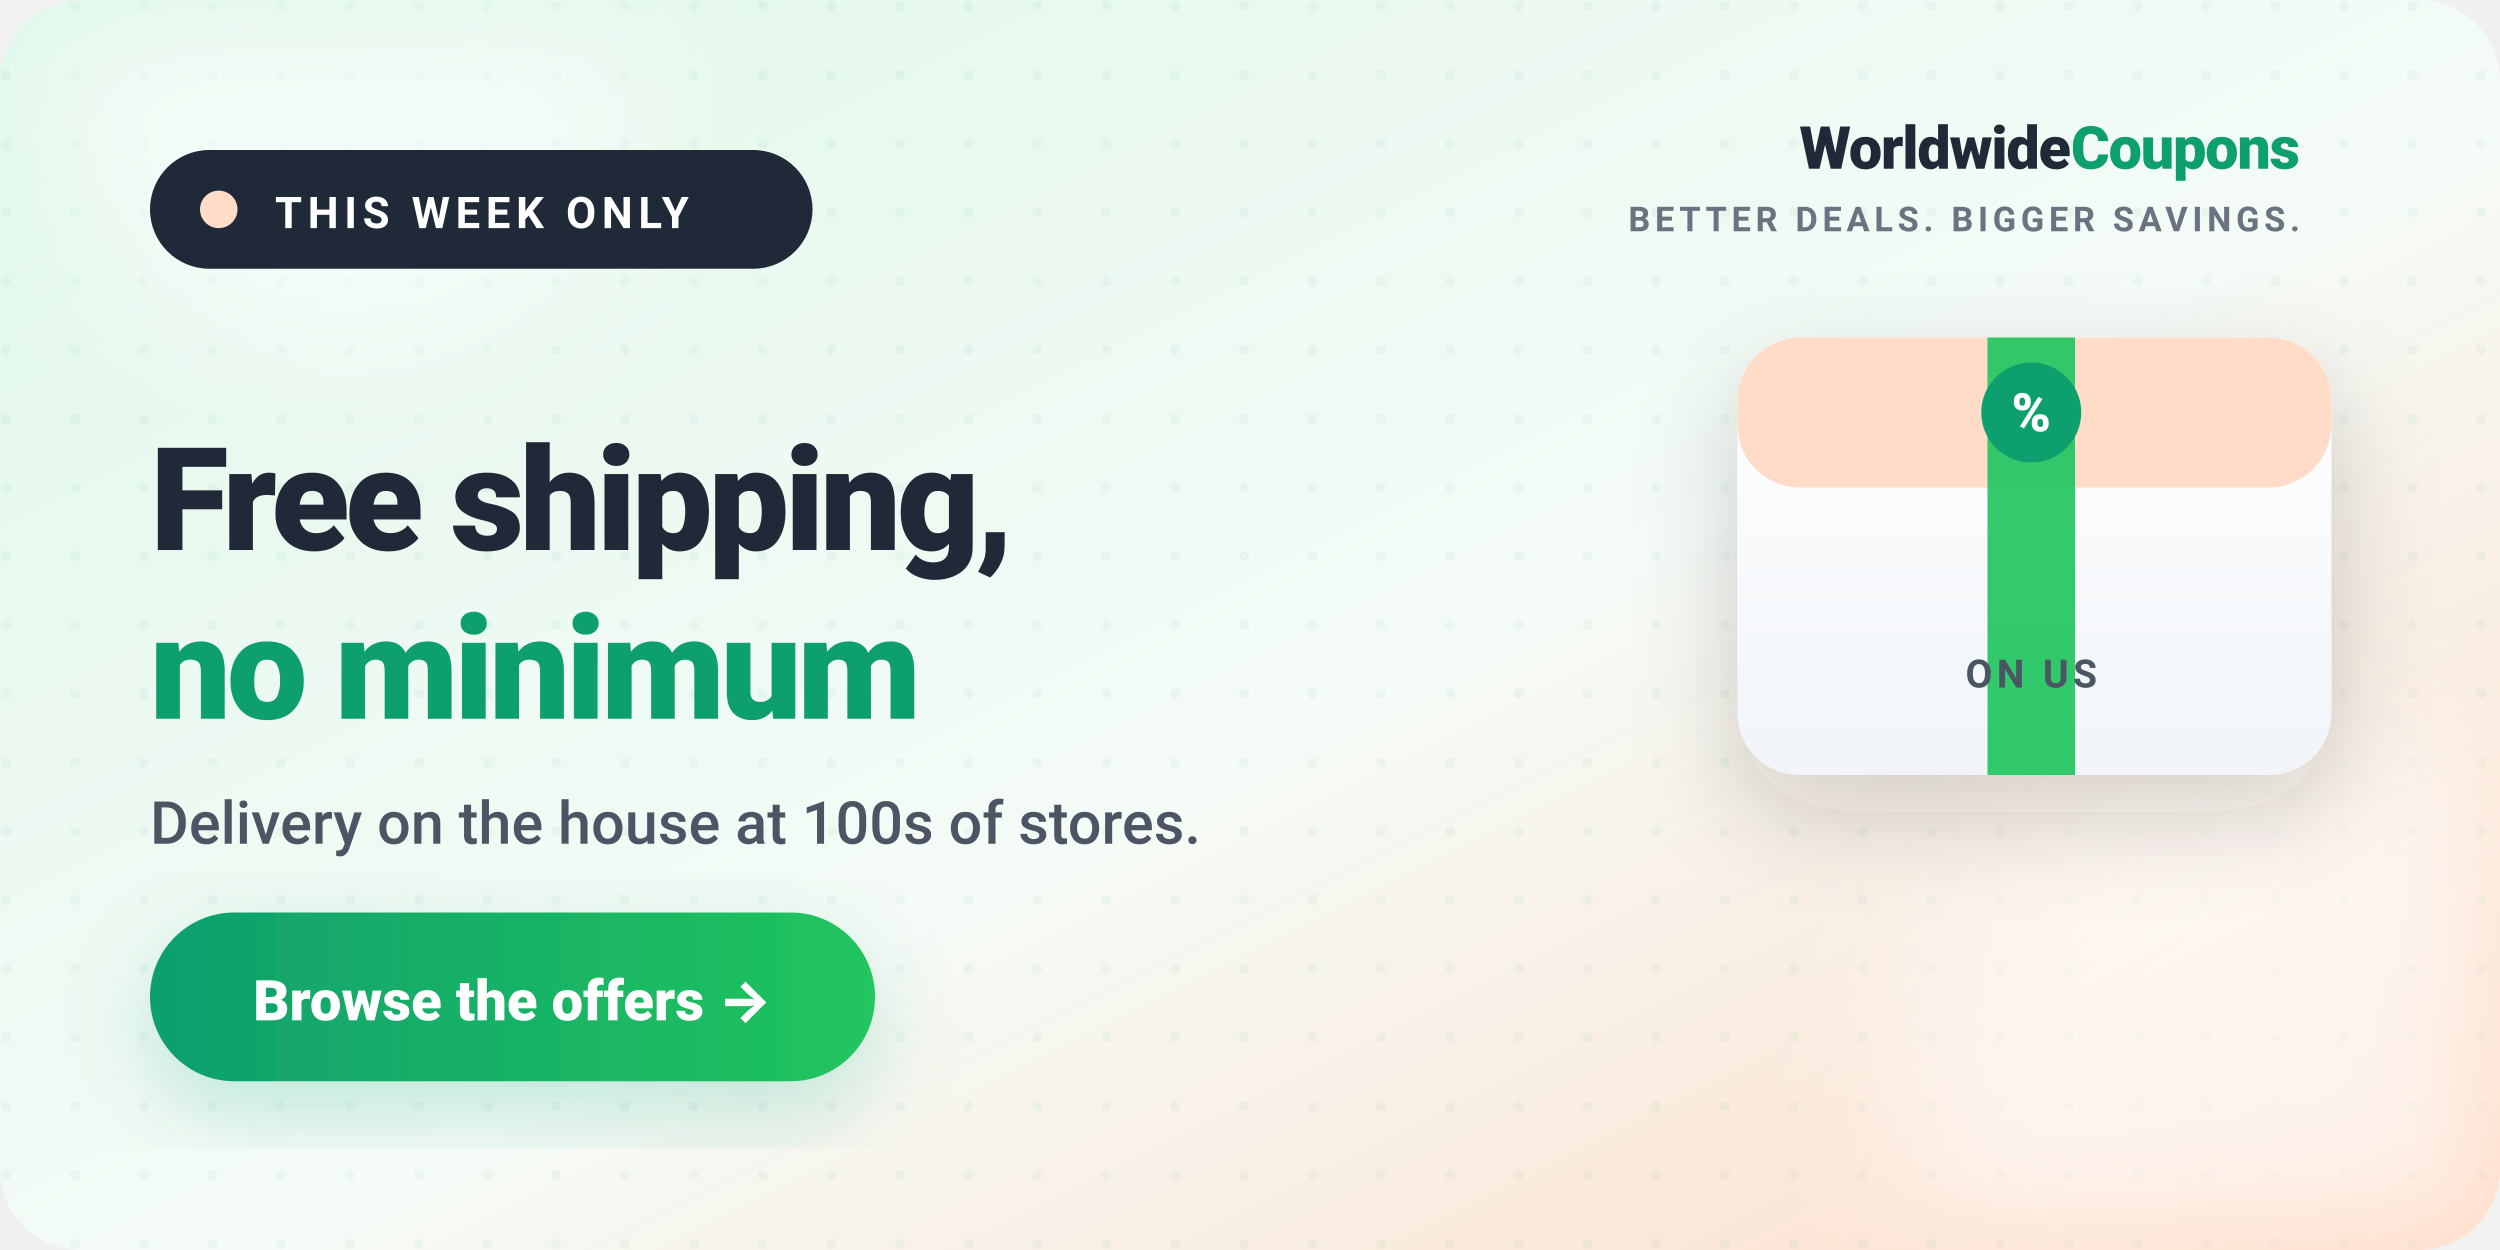
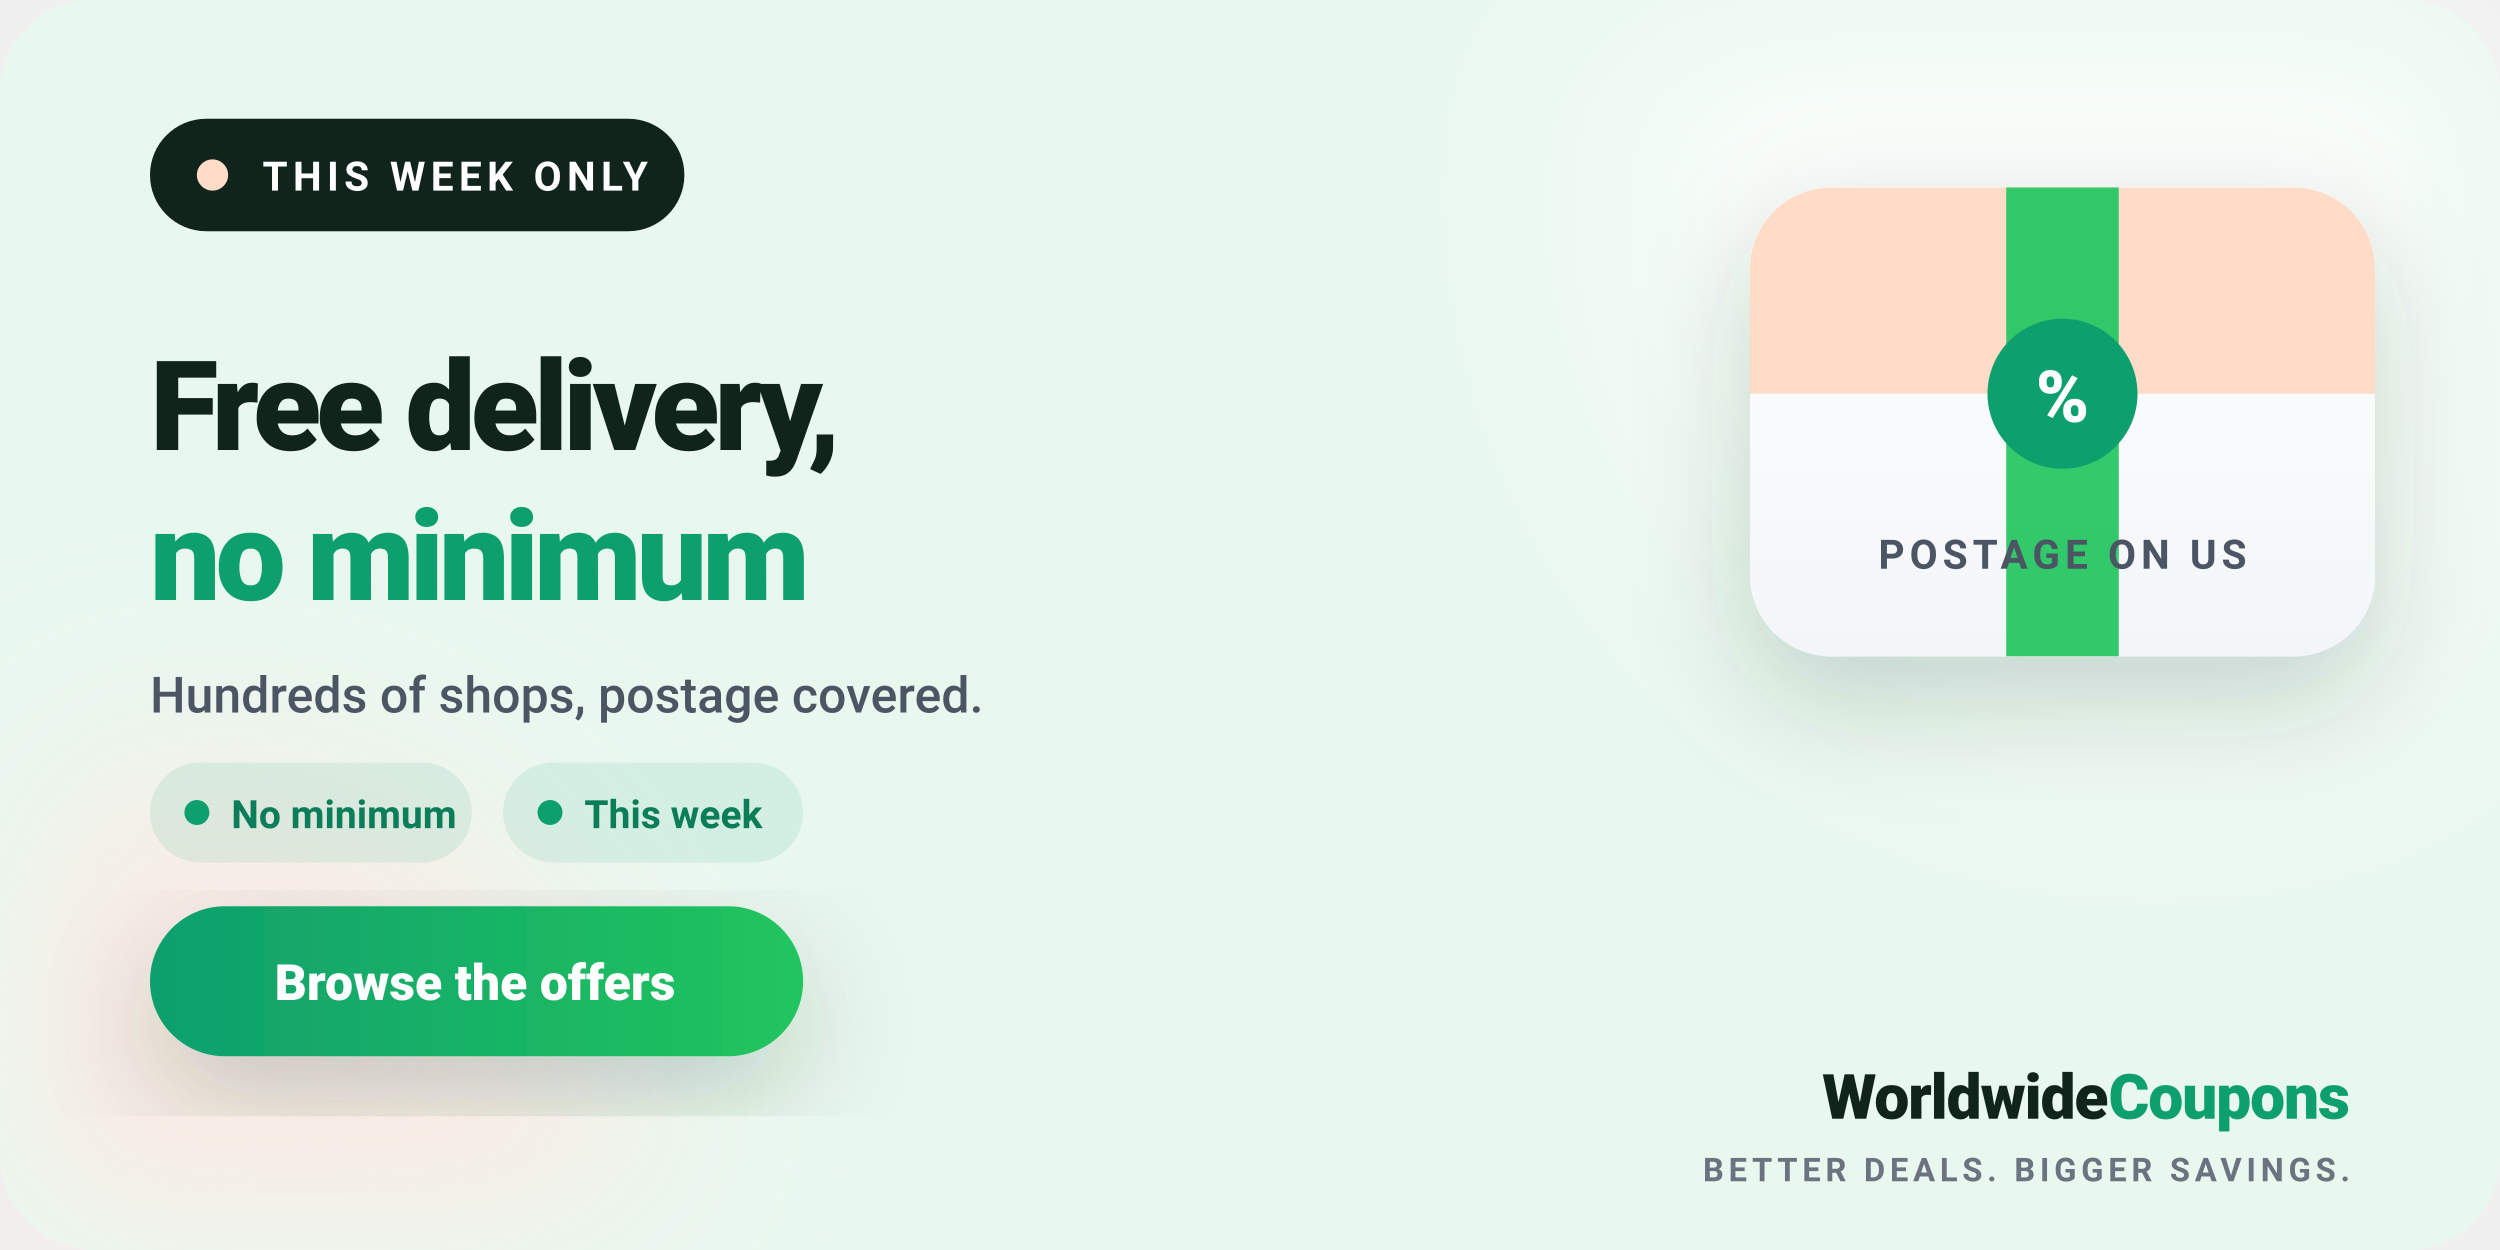
- <svg xmlns="http://www.w3.org/2000/svg" viewBox="0 0 800 400" width="800" height="400" role="img" aria-label="Free shipping with no minimum spend — WorldwideCoupons">
+ <svg xmlns="http://www.w3.org/2000/svg" viewBox="0 0 800 400" width="800" height="400" role="img" aria-label="Free delivery with no minimum spend — WorldwideCoupons">
  <defs>
-     <filter id="soft" x="-40%" y="-40%" width="180%" height="180%">
-       <feDropShadow dx="0" dy="10" stdDeviation="14" flood-color="#0E9F6E" flood-opacity="0.22" />
+     <filter id="lift" x="-40%" y="-40%" width="180%" height="180%">
+       <feDropShadow dx="0" dy="14" stdDeviation="18" flood-color="#0B3B2A" flood-opacity="0.2" />
    </filter>
-     <filter id="card" x="-40%" y="-40%" width="180%" height="180%">
-       <feDropShadow dx="0" dy="12" stdDeviation="16" flood-color="#1F2937" flood-opacity="0.18" />
+     <filter id="glow" x="-60%" y="-60%" width="220%" height="220%">
+       <feGaussianBlur stdDeviation="34" />
    </filter>
-     <filter id="blur" x="-50%" y="-50%" width="200%" height="200%">
-       <feGaussianBlur stdDeviation="24" />
-     </filter>
-     <pattern id="dots" width="22" height="22" patternUnits="userSpaceOnUse">
-       <circle cx="2" cy="2" r="1.6" fill="#0E9F6E" opacity="0.13" />
-     </pattern>
-     <linearGradient id="bg3" x1="0" y1="0" x2="1" y2="1">
-       <stop offset="0%" stop-color="#DFF7E9" />
-       <stop offset="55%" stop-color="#F5FBF7" />
-       <stop offset="100%" stop-color="#FFDCC7" />
-     </linearGradient>
-     <linearGradient id="cta3" x1="0" y1="0" x2="1" y2="0">
+     <linearGradient id="cta" x1="0" y1="0" x2="1" y2="0">
      <stop offset="0%" stop-color="#0E9F6E" />
      <stop offset="100%" stop-color="#22C55E" />
    </linearGradient>
-     <linearGradient id="box" x1="0" y1="0" x2="0" y2="1">
+     <linearGradient id="panel" x1="0" y1="0" x2="1" y2="1">
+       <stop offset="0%" stop-color="#06301F" />
+       <stop offset="55%" stop-color="#0B5B3E" />
+       <stop offset="100%" stop-color="#0E9F6E" />
+     </linearGradient>
+     <linearGradient id="card" x1="0" y1="0" x2="0" y2="1">
      <stop offset="0%" stop-color="#FFFFFF" />
-       <stop offset="100%" stop-color="#F1F5F9" />
+       <stop offset="100%" stop-color="#F3F6F9" />
    </linearGradient>
  </defs>
-   <rect width="800" height="400" rx="26" fill="url(#bg3)" />
-   <rect width="800" height="400" rx="26" fill="url(#dots)" opacity="0.4" />
-   <g filter="url(#blur)" opacity="0.6">
-     <circle cx="730" cy="350" r="120" fill="#FFFFFF" />
-     <circle cx="110" cy="20" r="96" fill="#FFFFFF" />
+   <rect width="800" height="400" rx="30" fill="#E9F8EF" />
+   <g clip-path="inset(0 round 30)">
+     <circle cx="690" cy="60" r="170" fill="#FFFFFF" opacity="0.8" filter="url(#glow)" />
+     <circle cx="70" cy="380" r="130" fill="#FFE7E2" opacity="0.8" filter="url(#glow)" />
  </g>
-   <g transform="translate(48 48)">
-     <rect width="212" height="38" rx="19" fill="#1F2937" />
-     <circle cx="22" cy="19" r="6" fill="#FFDCC7" />
-     <text x="40" y="25" font-size="14" font-weight="700" letter-spacing="1.8" fill="#FFFFFF" font-family="ui-sans-serif, system-ui, -apple-system, 'Segoe UI', Roboto, sans-serif">THIS WEEK ONLY</text>
+   <g transform="translate(48 38)">
+     <rect width="171" height="36" rx="18" fill="#10241C" />
+     <circle cx="20" cy="18" r="5" fill="#FFDCC7" />
+     <text x="36" y="23" font-size="13" font-weight="700" letter-spacing="1.7" fill="#FFFFFF" font-family="ui-sans-serif, system-ui, -apple-system, 'Segoe UI', Roboto, sans-serif">THIS WEEK ONLY</text>
  </g>
-   <text x="48" y="176" font-size="46" font-weight="800" fill="#1F2937" letter-spacing="-1.4" font-family="ui-sans-serif, system-ui, -apple-system, 'Segoe UI', Roboto, sans-serif">Free shipping,</text>
-   <text x="48" y="230" font-size="46" font-weight="800" fill="#0E9F6E" letter-spacing="-1.4" font-family="ui-sans-serif, system-ui, -apple-system, 'Segoe UI', Roboto, sans-serif">no minimum</text>
-   <text x="48" y="270" font-size="19" font-weight="500" fill="#4B5563" font-family="ui-sans-serif, system-ui, -apple-system, 'Segoe UI', Roboto, sans-serif">Delivery on the house at 100s of stores.</text>
-   <g transform="translate(48 292)" filter="url(#soft)">
-     <rect width="232" height="54" rx="27" fill="url(#cta3)" />
-     <text x="116" y="34.5" text-anchor="middle" font-size="18" font-weight="800" fill="#FFFFFF" font-family="ui-sans-serif, system-ui, -apple-system, 'Segoe UI', Roboto, sans-serif">Browse the offers →</text>
+   <text x="48" y="144" font-size="40" font-weight="800" fill="#10241C" text-anchor="start" letter-spacing="-1.6" font-family="ui-sans-serif, system-ui, -apple-system, 'Segoe UI', Roboto, sans-serif">Free delivery,</text>
+   <text x="48" y="192" font-size="40" font-weight="800" fill="#0E9F6E" text-anchor="start" letter-spacing="-1.6" font-family="ui-sans-serif, system-ui, -apple-system, 'Segoe UI', Roboto, sans-serif">no minimum</text>
+   <text x="48" y="228" font-size="16" font-weight="500" fill="#4B5563" text-anchor="start" letter-spacing="0" font-family="ui-sans-serif, system-ui, -apple-system, 'Segoe UI', Roboto, sans-serif">Hundreds of shops, postage covered.</text>
+   <g transform="translate(48 244)">
+     <rect width="103" height="32" rx="16" fill="#0E9F6E" fill-opacity="0.1" />
+     <circle cx="15" cy="16" r="4" fill="#0E9F6E" />
+     <text x="26" y="21" font-size="12.5" font-weight="700" fill="#0B7D58" font-family="ui-sans-serif, system-ui, -apple-system, 'Segoe UI', Roboto, sans-serif">No minimum</text>
  </g>
-   <g filter="url(#card)" transform="translate(556 108)">
-     <rect x="0" y="0" width="190" height="140" rx="20" fill="url(#box)" />
-     <rect x="0" y="0" width="190" height="48" rx="20" fill="#FFDCC7" />
-     <rect x="80" y="0" width="28" height="140" fill="#22C55E" opacity="0.92" />
-     <circle cx="94" cy="24" r="16" fill="#0E9F6E" />
-     <text x="94" y="30" text-anchor="middle" font-size="17" font-weight="800" fill="#FFFFFF" font-family="ui-sans-serif, system-ui, -apple-system, 'Segoe UI', Roboto, sans-serif">%</text>
-     <text x="94" y="112" text-anchor="middle" font-size="12.5" font-weight="700" letter-spacing="1.4" fill="#4B5563" font-family="ui-sans-serif, system-ui, -apple-system, 'Segoe UI', Roboto, sans-serif">ON US</text>
+   <g transform="translate(161.0 244)">
+     <rect width="96" height="32" rx="16" fill="#0E9F6E" fill-opacity="0.1" />
+     <circle cx="15" cy="16" r="4" fill="#0E9F6E" />
+     <text x="26" y="21" font-size="12.5" font-weight="700" fill="#0B7D58" font-family="ui-sans-serif, system-ui, -apple-system, 'Segoe UI', Roboto, sans-serif">This week</text>
  </g>
-   <g transform="translate(736 54)">
-     <text x="0" y="0" text-anchor="end" font-size="19" font-weight="800" fill="#1F2937" letter-spacing="-0.4" font-family="ui-sans-serif, system-ui, -apple-system, 'Segoe UI', Roboto, sans-serif">Worldwide<tspan fill="#0E9F6E">Coupons</tspan>
+   <g transform="translate(48 290)" filter="url(#lift)">
+     <rect width="209" height="48" rx="24" fill="url(#cta)" />
+     <text x="104" y="30" text-anchor="middle" font-size="16" font-weight="800" fill="#FFFFFF" font-family="ui-sans-serif, system-ui, -apple-system, 'Segoe UI', Roboto, sans-serif">Browse the offers</text>
+   </g>
+   <g transform="translate(560 60)" filter="url(#lift)">
+     <rect width="200" height="150" rx="26" fill="url(#card)" />
+     <path d="M0 26A26 26 0 0 1 26 0h148a26 26 0 0 1 26 26v40H0Z" fill="#FFDCC7" />
+     <rect x="82" y="0" width="36" height="150" fill="#22C55E" opacity="0.92" />
+     <circle cx="100" cy="66" r="24" fill="#0E9F6E" />
+     <text x="100" y="75" text-anchor="middle" font-size="23" font-weight="800" fill="#FFFFFF" font-family="ui-sans-serif, system-ui, -apple-system, 'Segoe UI', Roboto, sans-serif">%</text>
+     <text x="100" y="122" text-anchor="middle" font-size="13" font-weight="700" letter-spacing="1.6" fill="#4B5563" font-family="ui-sans-serif, system-ui, -apple-system, 'Segoe UI', Roboto, sans-serif">POSTAGE ON US</text>
+   </g>
+   <g transform="translate(752 358)">
+     <text x="0" y="0" text-anchor="end" font-size="20" font-weight="800" fill="#10241C" letter-spacing="-0.4" font-family="ui-sans-serif, system-ui, -apple-system, 'Segoe UI', Roboto, sans-serif">Worldwide<tspan fill="#0E9F6E">Coupons</tspan>
    </text>
-     <text x="0" y="20" text-anchor="end" font-size="11" font-weight="600" fill="#6B7280" letter-spacing="1.5" font-family="ui-sans-serif, system-ui, -apple-system, 'Segoe UI', Roboto, sans-serif">BETTER DEALS. BIGGER SAVINGS.</text>
+     <text x="0" y="20" text-anchor="end" font-size="10.5" font-weight="600" fill="#6B7280" fill-opacity="1" letter-spacing="1.5" font-family="ui-sans-serif, system-ui, -apple-system, 'Segoe UI', Roboto, sans-serif">BETTER DEALS. BIGGER SAVINGS.</text>
  </g>
</svg>
